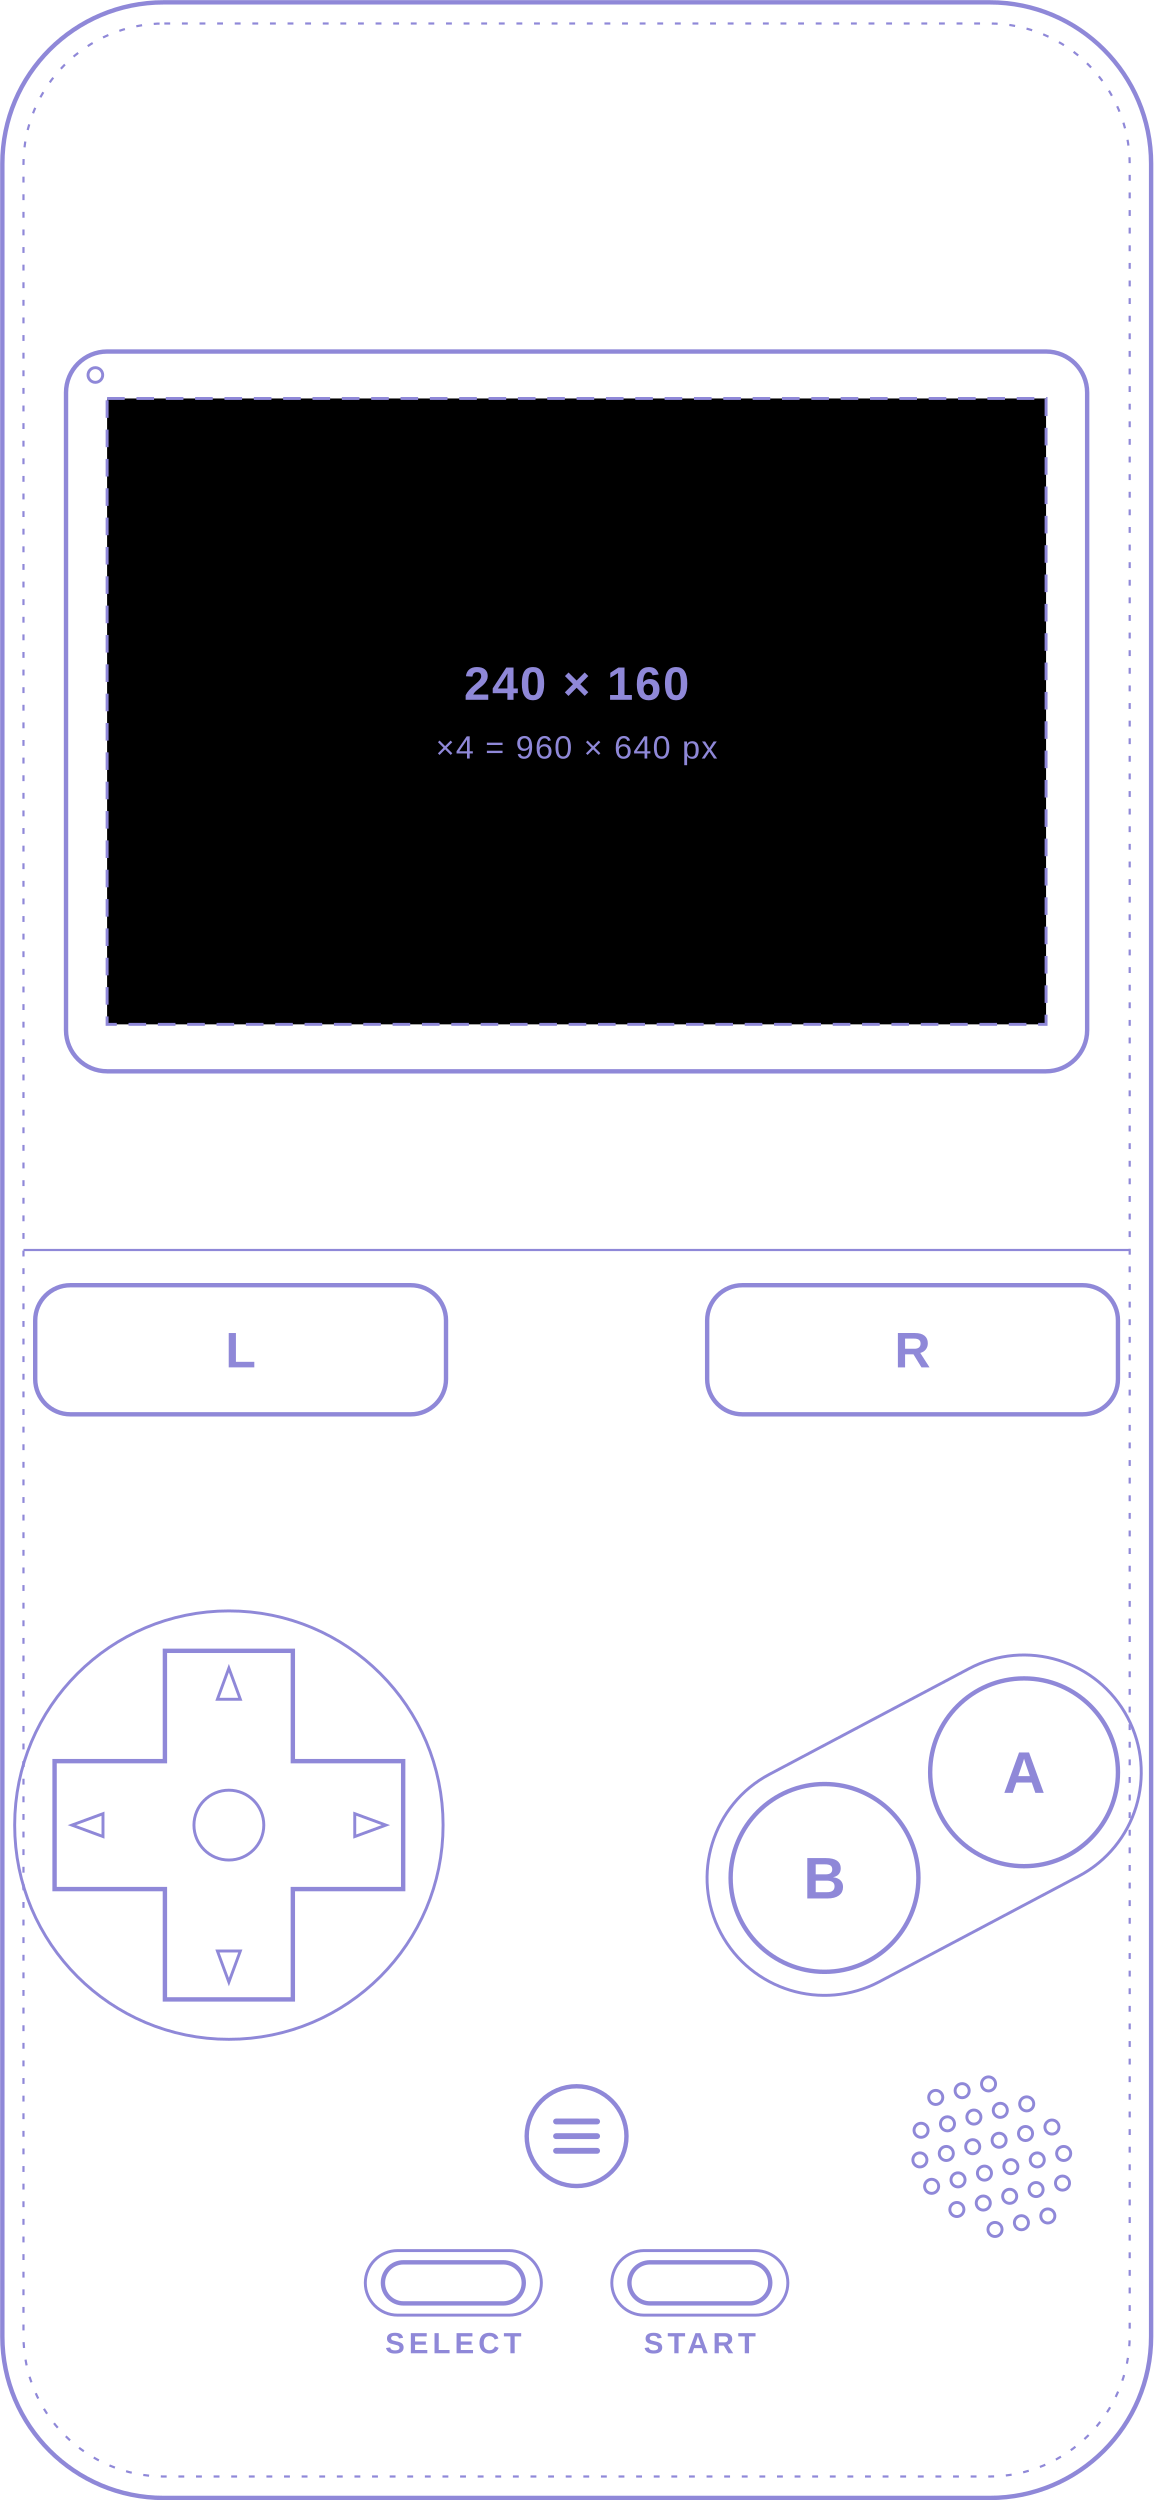
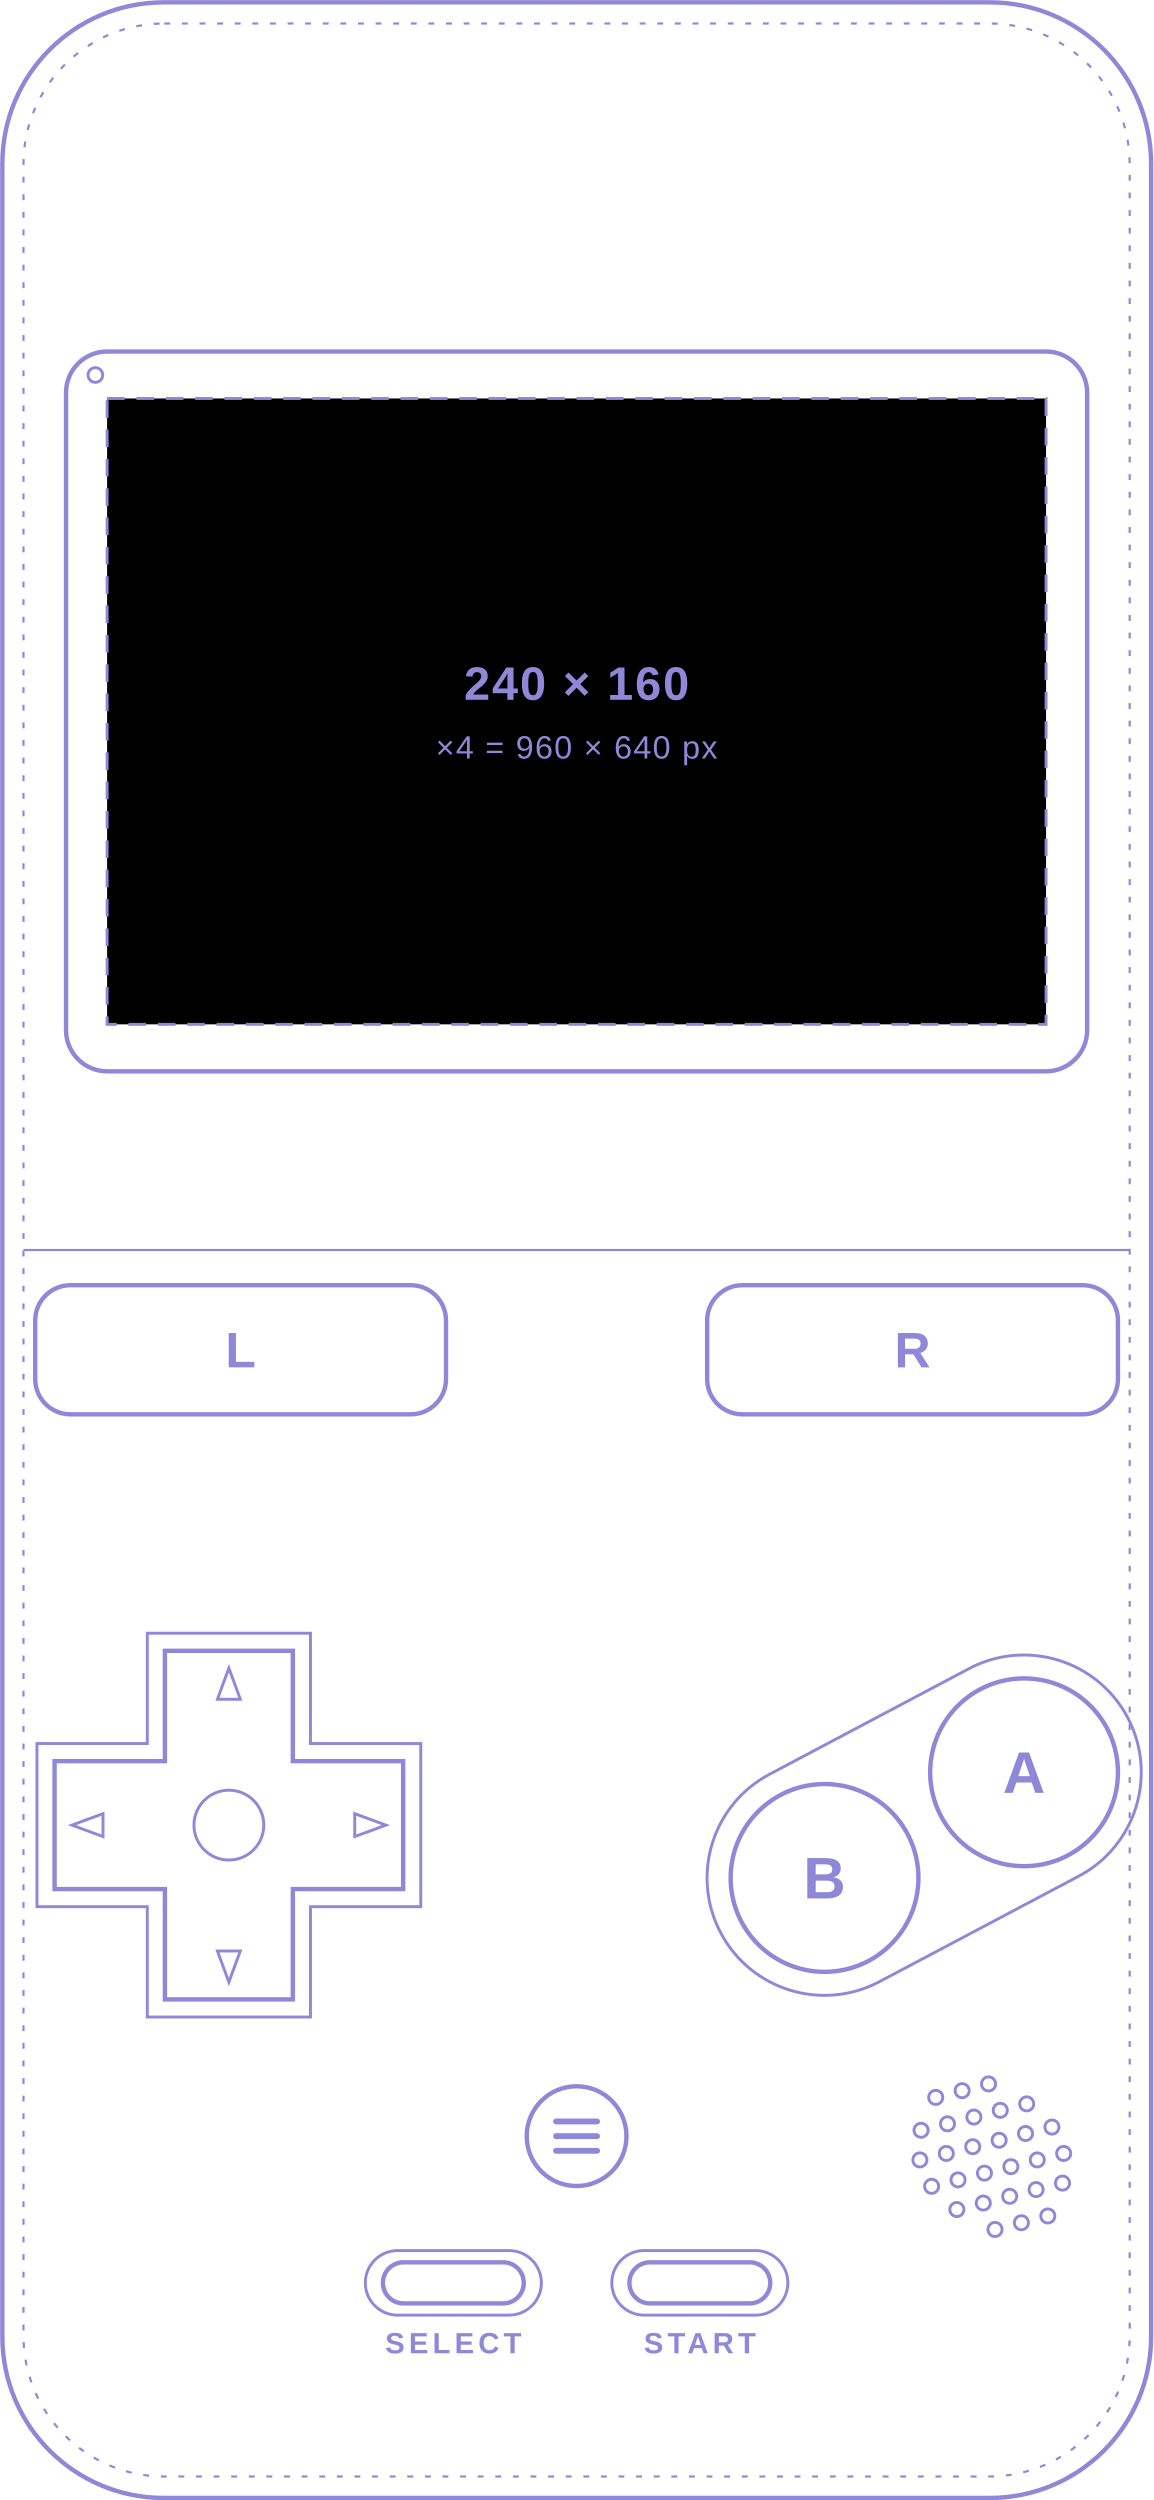
<svg xmlns="http://www.w3.org/2000/svg" viewBox="0 0 393 852" width="393" height="852">
  <g id="shell">
    <rect x="0.8" y="0.8" width="391.5" height="850.5" rx="55" fill="none" stroke="#8f88d8" stroke-width="1.5" />
    <rect x="8" y="8" width="377" height="836" rx="48" fill="none" stroke="#8f88d8" stroke-width="0.75" stroke-dasharray="2 4" />
    <path d="M8 426 H385" fill="none" stroke="#8f88d8" stroke-width="0.75" />
  </g>
  <g id="grille">
    <circle cx="318.9" cy="714.8" r="2.4" fill="none" stroke="#8f88d8" stroke-width="1" />
    <circle cx="327.9" cy="712.5" r="2.4" fill="none" stroke="#8f88d8" stroke-width="1" />
    <circle cx="336.9" cy="710.2" r="2.4" fill="none" stroke="#8f88d8" stroke-width="1" />
    <circle cx="313.9" cy="726" r="2.4" fill="none" stroke="#8f88d8" stroke-width="1" />
    <circle cx="322.9" cy="723.8" r="2.4" fill="none" stroke="#8f88d8" stroke-width="1" />
    <circle cx="331.9" cy="721.5" r="2.4" fill="none" stroke="#8f88d8" stroke-width="1" />
    <circle cx="340.9" cy="719.2" r="2.4" fill="none" stroke="#8f88d8" stroke-width="1" />
    <circle cx="349.9" cy="717" r="2.4" fill="none" stroke="#8f88d8" stroke-width="1" />
    <circle cx="313.5" cy="736.1" r="2.4" fill="none" stroke="#8f88d8" stroke-width="1" />
    <circle cx="322.5" cy="733.9" r="2.4" fill="none" stroke="#8f88d8" stroke-width="1" />
    <circle cx="331.5" cy="731.6" r="2.4" fill="none" stroke="#8f88d8" stroke-width="1" />
    <circle cx="340.5" cy="729.4" r="2.4" fill="none" stroke="#8f88d8" stroke-width="1" />
    <circle cx="349.5" cy="727.1" r="2.4" fill="none" stroke="#8f88d8" stroke-width="1" />
    <circle cx="358.5" cy="724.9" r="2.4" fill="none" stroke="#8f88d8" stroke-width="1" />
    <circle cx="317.5" cy="745.1" r="2.4" fill="none" stroke="#8f88d8" stroke-width="1" />
    <circle cx="326.5" cy="742.9" r="2.4" fill="none" stroke="#8f88d8" stroke-width="1" />
    <circle cx="335.5" cy="740.6" r="2.4" fill="none" stroke="#8f88d8" stroke-width="1" />
    <circle cx="344.5" cy="738.4" r="2.4" fill="none" stroke="#8f88d8" stroke-width="1" />
    <circle cx="353.5" cy="736.1" r="2.4" fill="none" stroke="#8f88d8" stroke-width="1" />
    <circle cx="362.5" cy="733.9" r="2.4" fill="none" stroke="#8f88d8" stroke-width="1" />
    <circle cx="326.1" cy="753" r="2.4" fill="none" stroke="#8f88d8" stroke-width="1" />
    <circle cx="335.1" cy="750.8" r="2.4" fill="none" stroke="#8f88d8" stroke-width="1" />
    <circle cx="344.1" cy="748.5" r="2.4" fill="none" stroke="#8f88d8" stroke-width="1" />
    <circle cx="353.1" cy="746.2" r="2.4" fill="none" stroke="#8f88d8" stroke-width="1" />
    <circle cx="362.1" cy="744" r="2.4" fill="none" stroke="#8f88d8" stroke-width="1" />
    <circle cx="339.1" cy="759.8" r="2.4" fill="none" stroke="#8f88d8" stroke-width="1" />
    <circle cx="348.1" cy="757.5" r="2.4" fill="none" stroke="#8f88d8" stroke-width="1" />
    <circle cx="357.1" cy="755.2" r="2.4" fill="none" stroke="#8f88d8" stroke-width="1" />
  </g>
  <g id="lens">
    <rect x="22.5" y="119.8" width="348" height="245.3" rx="14" fill="none" stroke="#8f88d8" stroke-width="1.5" />
    <circle cx="32.5" cy="127.8" r="2.5" fill="none" stroke="#8f88d8" stroke-width="1" />
  </g>
  <g id="cutout" data-gba="240x160" data-scale="4">
    <rect x="36.5" y="135.8" width="320" height="213.3" rx="0" fill="#000" />
    <rect x="36.5" y="135.8" width="320" height="213.3" rx="0" fill="none" stroke="#8f88d8" stroke-width="1" stroke-dasharray="6 4" />
    <text x="196.5" y="238.5" font-family="-apple-system, 'SF Pro Rounded', 'Helvetica Neue', Arial, sans-serif" font-size="16" font-weight="600" letter-spacing="0.04em" text-anchor="middle" fill="#8f88d8">240 × 160</text>
    <text x="196.5" y="258.5" font-family="-apple-system, 'SF Pro Rounded', 'Helvetica Neue', Arial, sans-serif" font-size="11" font-weight="500" letter-spacing="0.04em" text-anchor="middle" fill="#8f88d8">×4 = 960 × 640 px</text>
  </g>
  <g id="wells">
-     <circle cx="78" cy="622" r="73" fill="none" stroke="#8f88d8" stroke-width="1" />
+     <path d="M50.2 556.6 L105.8 556.6 L105.8 594.2 L143.4 594.2 L143.4 649.8 L105.8 649.8 L105.8 687.4 L50.2 687.4 L50.2 649.8 L12.6 649.8 L12.6 594.2 L50.2 594.2 Z" fill="none" stroke="#8f88d8" stroke-width="1" />
    <g transform="rotate(-27.9 315 622)">
      <rect x="236.5" y="582" width="156.9" height="80" rx="40" fill="none" stroke="#8f88d8" stroke-width="1" />
    </g>
    <rect x="208.5" y="767" width="60" height="22" rx="11" fill="none" stroke="#8f88d8" stroke-width="1" />
    <rect x="124.5" y="767" width="60" height="22" rx="11" fill="none" stroke="#8f88d8" stroke-width="1" />
  </g>
  <g id="caps">
    <g id="cap-dpad">
      <path d="M56.2 562.6 L99.8 562.6 L99.8 600.2 L137.4 600.2 L137.4 643.8 L99.8 643.8 L99.8 681.4 L56.2 681.4 L56.2 643.8 L18.6 643.8 L18.6 600.2 L56.2 600.2 Z" fill="none" stroke="#8f88d8" stroke-width="1.5" />
      <circle cx="78" cy="622" r="11.9" fill="none" stroke="#8f88d8" stroke-width="1" />
      <path d="M131.5 622 L120.9 625.9 L120.9 618.1 Z" fill="none" stroke="#8f88d8" />
      <path d="M78 675.5 L74.1 664.9 L81.9 664.9 Z" fill="none" stroke="#8f88d8" />
      <path d="M24.5 622 L35.1 618.1 L35.1 625.9 Z" fill="none" stroke="#8f88d8" />
      <path d="M78 568.5 L81.9 579.1 L74.1 579.1 Z" fill="none" stroke="#8f88d8" />
    </g>
    <g id="cap-a">
      <circle cx="349" cy="604" r="32" fill="none" stroke="#8f88d8" stroke-width="1.5" />
      <text x="349" y="611" font-family="-apple-system, 'SF Pro Rounded', 'Helvetica Neue', Arial, sans-serif" font-size="20" font-weight="700" letter-spacing="0em" text-anchor="middle" fill="#8f88d8">A</text>
    </g>
    <g id="cap-b">
      <circle cx="281" cy="640" r="32" fill="none" stroke="#8f88d8" stroke-width="1.5" />
      <text x="281" y="647" font-family="-apple-system, 'SF Pro Rounded', 'Helvetica Neue', Arial, sans-serif" font-size="20" font-weight="700" letter-spacing="0em" text-anchor="middle" fill="#8f88d8">B</text>
    </g>
    <g id="cap-start">
      <rect x="214.5" y="771" width="48" height="14" rx="7" fill="none" stroke="#8f88d8" stroke-width="1.5" />
    </g>
    <g id="cap-select">
      <rect x="130.5" y="771" width="48" height="14" rx="7" fill="none" stroke="#8f88d8" stroke-width="1.5" />
    </g>
    <g id="cap-l">
      <rect x="12" y="438" width="140" height="44" rx="12" fill="none" stroke="#8f88d8" stroke-width="1.5" />
    </g>
    <g id="cap-r">
      <rect x="241" y="438" width="140" height="44" rx="12" fill="none" stroke="#8f88d8" stroke-width="1.5" />
    </g>
    <g id="cap-menu">
      <circle cx="196.5" cy="728" r="17" fill="none" stroke="#8f88d8" stroke-width="1.5" />
      <rect x="188.5" y="722" width="16" height="2" rx="1" fill="#8f88d8" />
      <rect x="188.5" y="727" width="16" height="2" rx="1" fill="#8f88d8" />
      <rect x="188.5" y="732" width="16" height="2" rx="1" fill="#8f88d8" />
    </g>
  </g>
  <g id="labels">
    <text x="238.5" y="802" font-family="-apple-system, 'SF Pro Rounded', 'Helvetica Neue', Arial, sans-serif" font-size="10" font-weight="700" letter-spacing="0.14em" text-anchor="middle" fill="#8f88d8">START</text>
    <text x="154.5" y="802" font-family="-apple-system, 'SF Pro Rounded', 'Helvetica Neue', Arial, sans-serif" font-size="10" font-weight="700" letter-spacing="0.14em" text-anchor="middle" fill="#8f88d8">SELECT</text>
    <text x="82" y="466" font-family="-apple-system, 'SF Pro Rounded', 'Helvetica Neue', Arial, sans-serif" font-size="17" font-weight="700" letter-spacing="0em" text-anchor="middle" fill="#8f88d8">L</text>
    <text x="311" y="466" font-family="-apple-system, 'SF Pro Rounded', 'Helvetica Neue', Arial, sans-serif" font-size="17" font-weight="700" letter-spacing="0em" text-anchor="middle" fill="#8f88d8">R</text>
  </g>
  <g id="touch-targets" display="none" fill="none" stroke="#ff2d55" stroke-width="1">
    <rect x="12" y="438" width="140" height="44" rx="0" />
    <rect x="241" y="438" width="140" height="44" rx="0" />
    <rect x="116.5" y="762" width="76" height="44" rx="0" />
    <rect x="200.5" y="762" width="76" height="44" rx="0" />
    <rect x="174.5" y="706" width="44" height="44" rx="0" />
    <circle cx="78" cy="622" r="66" />
    <circle cx="349" cy="604" r="32" />
    <circle cx="281" cy="640" r="32" />
  </g>
</svg>
